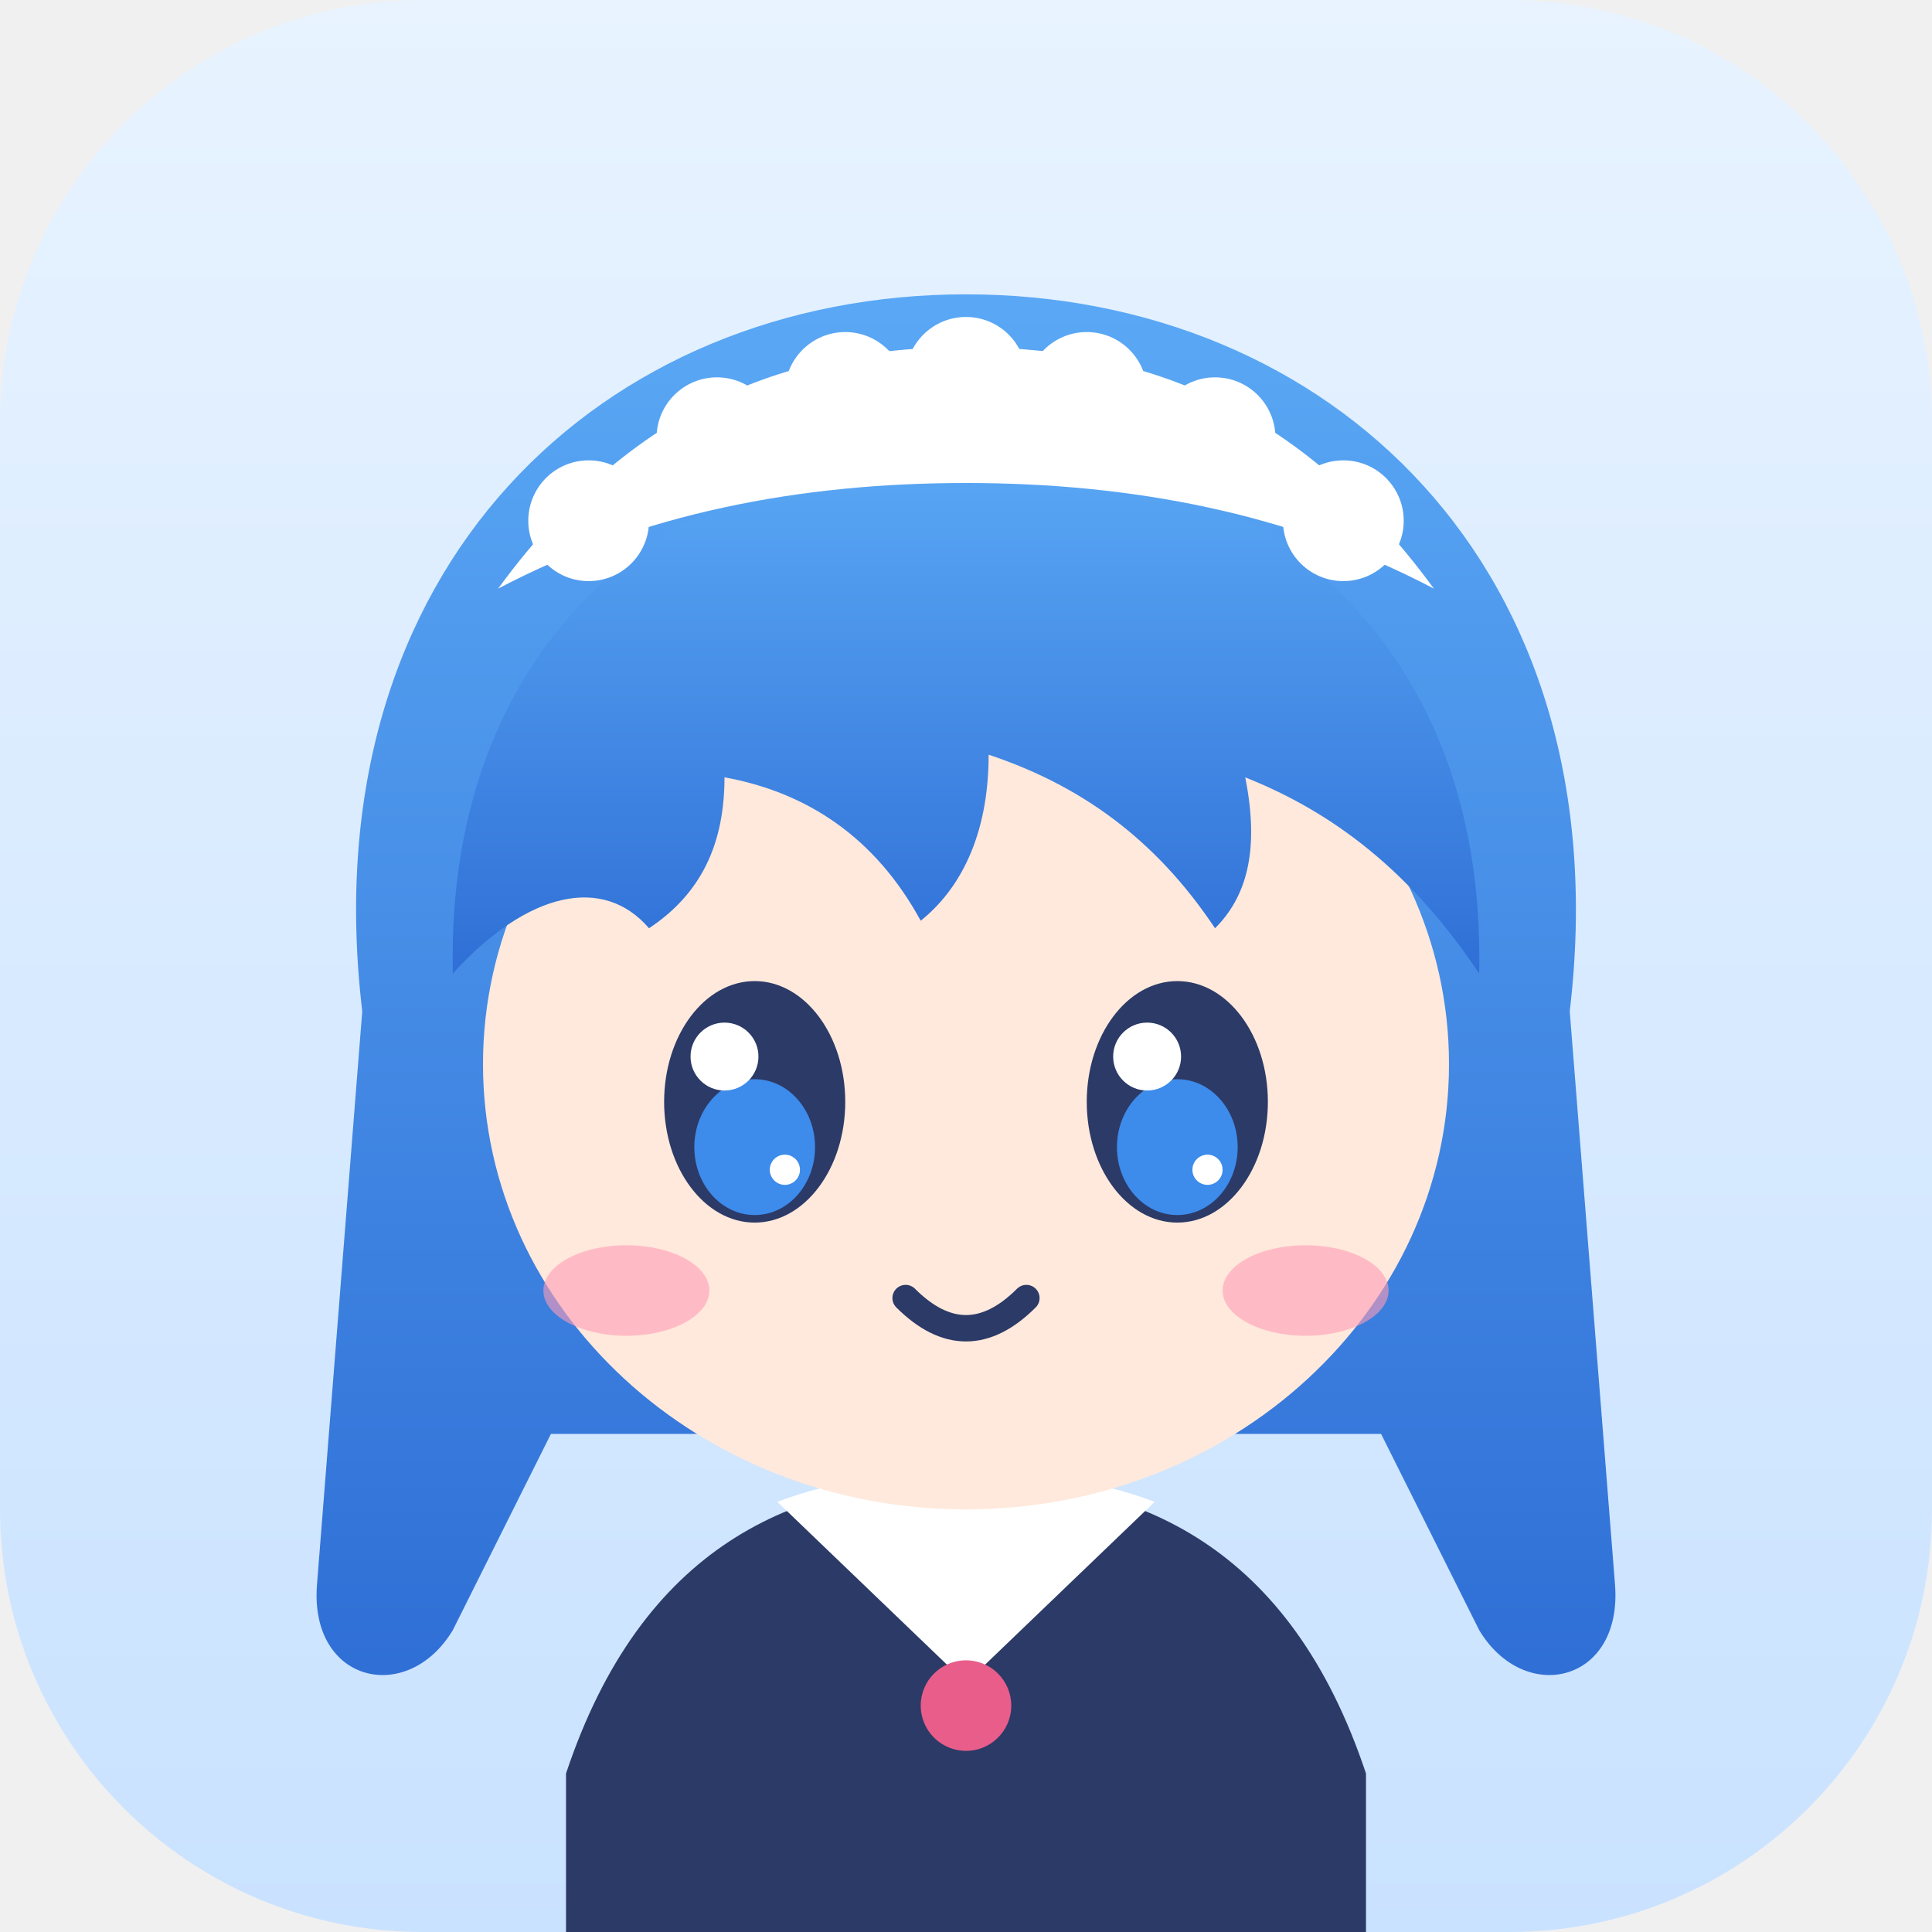
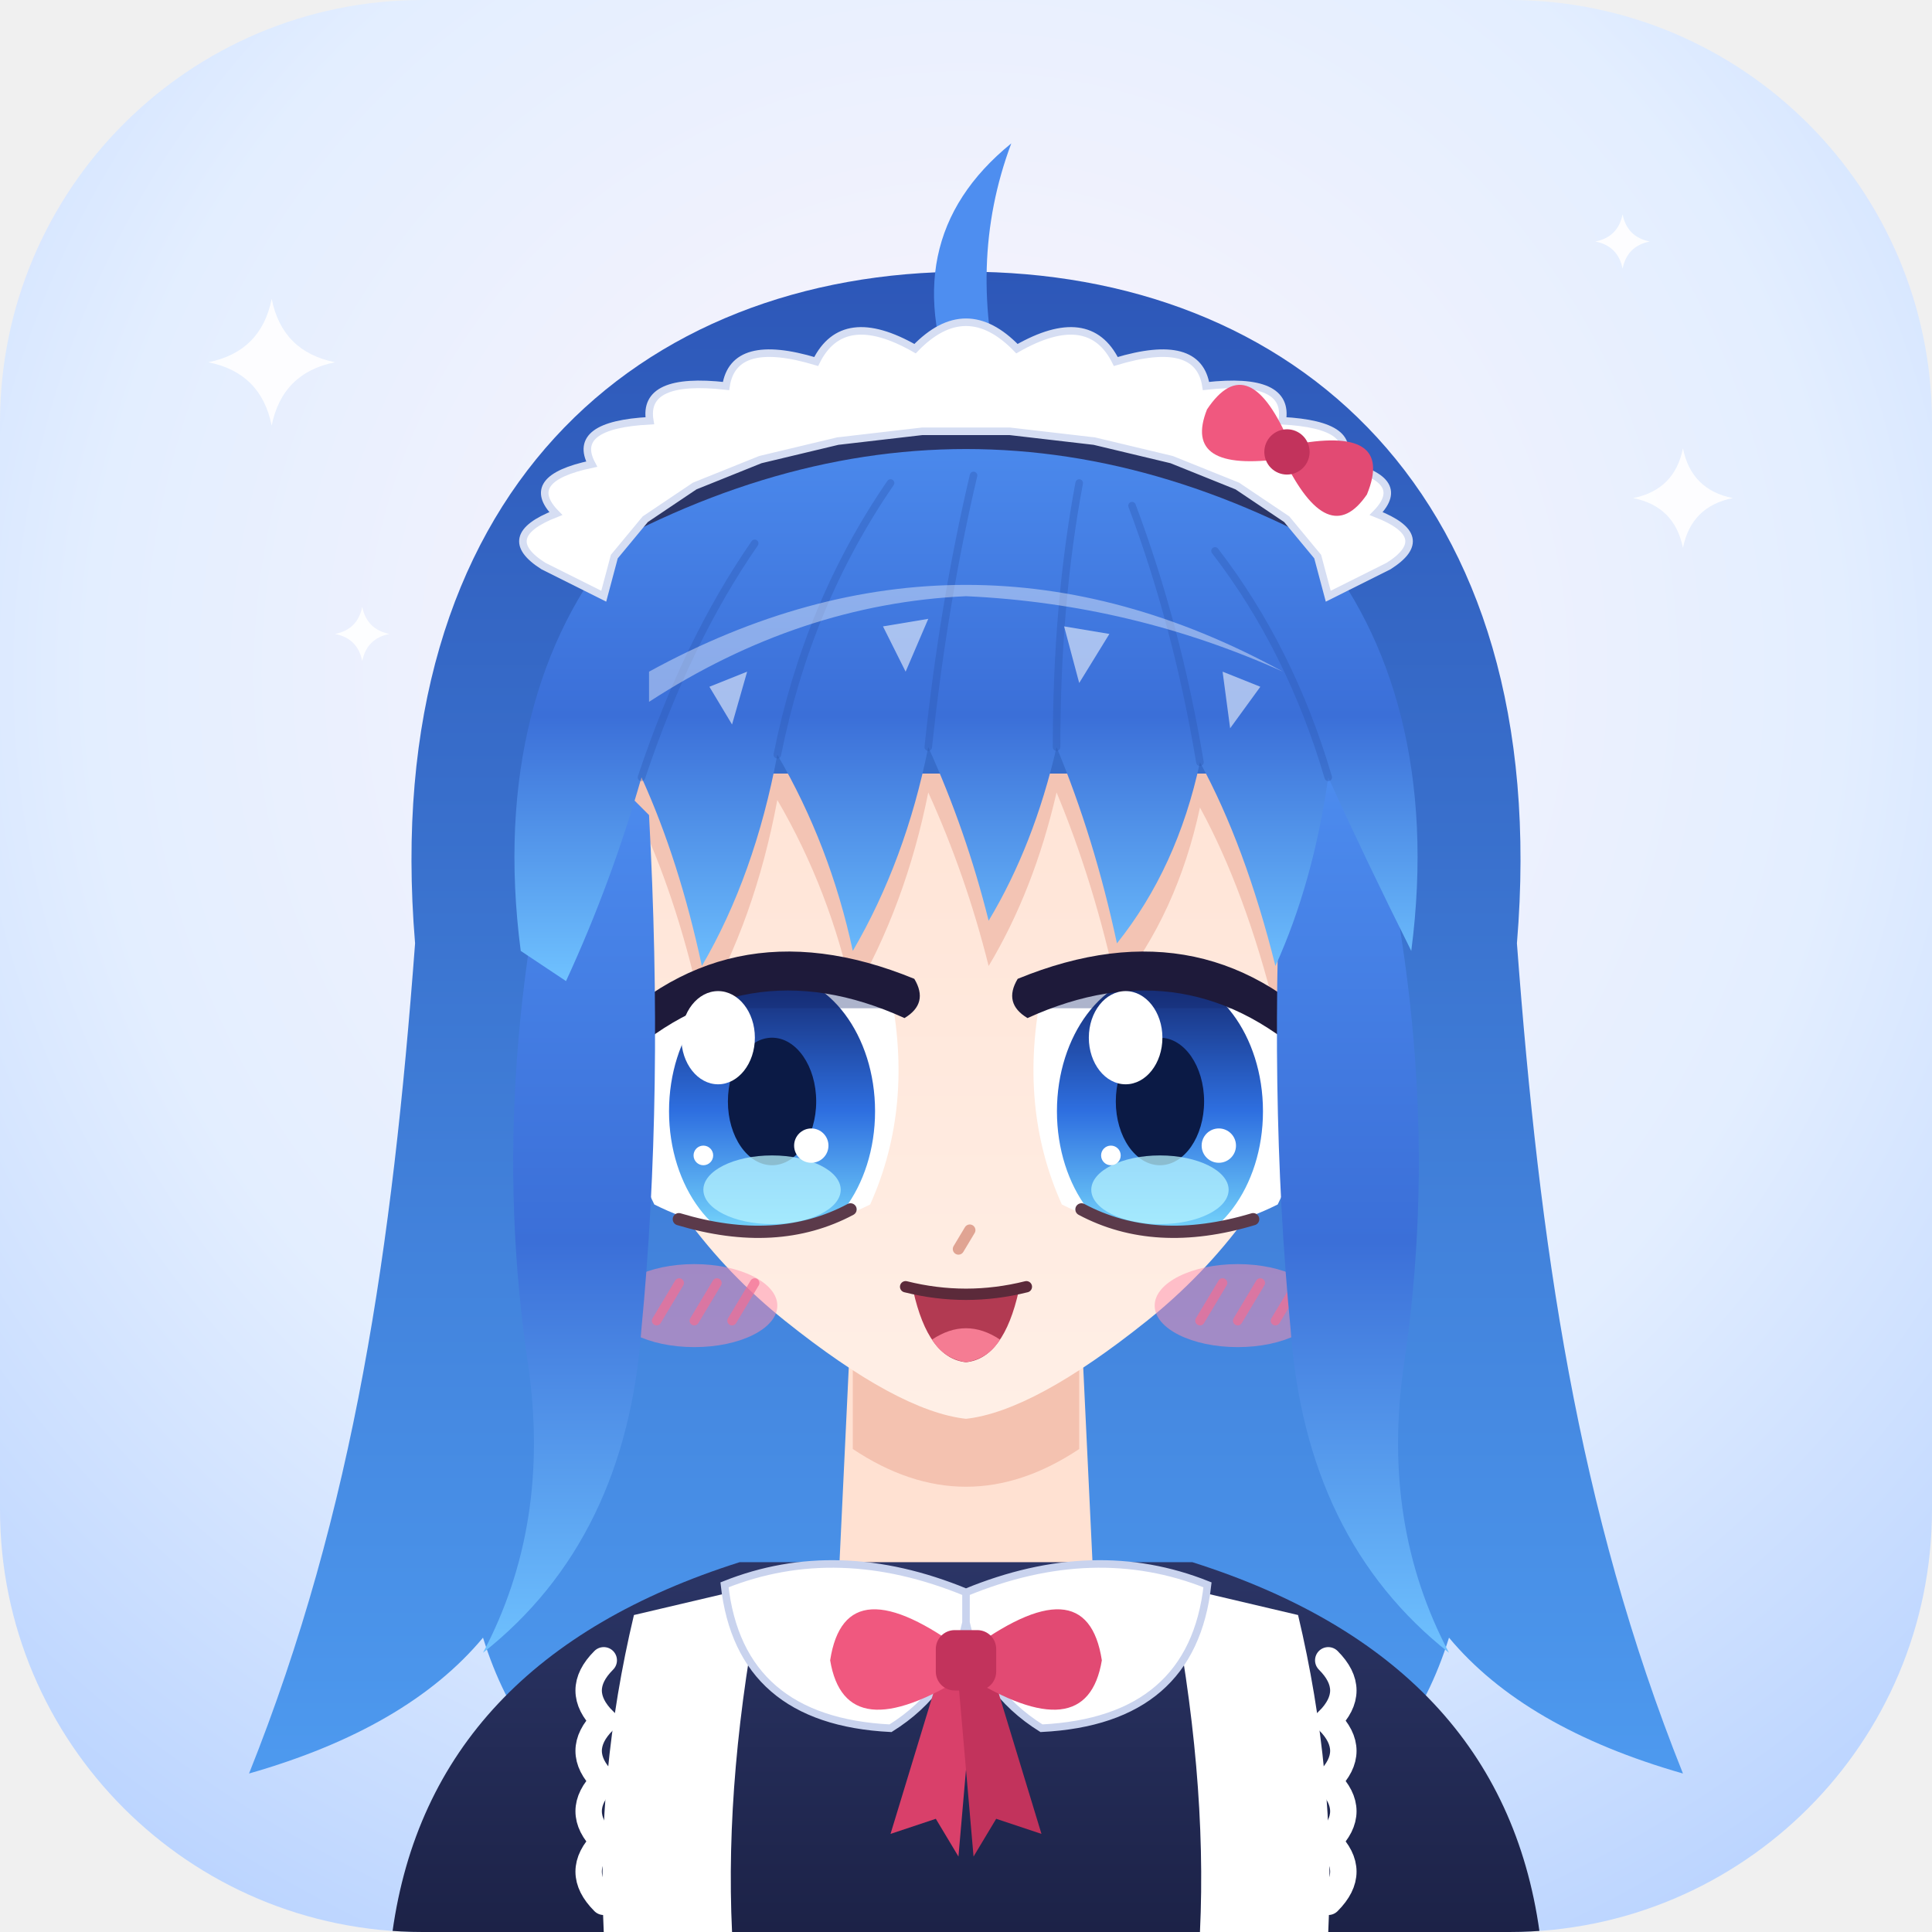
- <svg xmlns="http://www.w3.org/2000/svg" viewBox="0 0 512 512" width="512" height="512">
+ <svg xmlns="http://www.w3.org/2000/svg" xmlns:xlink="http://www.w3.org/1999/xlink" viewBox="0 0 512 512" width="512" height="512">
  <defs>
-     <linearGradient id="bg" x1="0" y1="0" x2="0" y2="1">
-       <stop offset="0" stop-color="#E8F3FF" />
-       <stop offset="1" stop-color="#C9E2FF" />
+     <radialGradient id="bg" cx="0.5" cy="0.35" r="0.75">
+       <stop offset="0" stop-color="#FFF6FB" />
+       <stop offset="0.6" stop-color="#E3EEFF" />
+       <stop offset="1" stop-color="#B9D3FF" />
+     </radialGradient>
+     <linearGradient id="hair" x1="0" y1="0" x2="0" y2="1">
+       <stop offset="0" stop-color="#4E8EF0" />
+       <stop offset="0.55" stop-color="#3B6FD8" />
+       <stop offset="1" stop-color="#6FC2FF" />
    </linearGradient>
-     <linearGradient id="hair" x1="0" y1="0" x2="0" y2="1">
-       <stop offset="0" stop-color="#5AA8F5" />
-       <stop offset="1" stop-color="#2F6FD6" />
+     <linearGradient id="hairBack" x1="0" y1="0" x2="0" y2="1">
+       <stop offset="0" stop-color="#2D57B8" />
+       <stop offset="1" stop-color="#4E9BF0" />
+     </linearGradient>
+     <linearGradient id="iris" x1="0" y1="0" x2="0" y2="1">
+       <stop offset="0" stop-color="#14286E" />
+       <stop offset="0.5" stop-color="#2E6FE0" />
+       <stop offset="1" stop-color="#7FE3FF" />
+     </linearGradient>
+     <linearGradient id="skin" x1="0" y1="0" x2="0" y2="1">
+       <stop offset="0" stop-color="#FFE4D6" />
+       <stop offset="1" stop-color="#FFEFE6" />
+     </linearGradient>
+     <linearGradient id="dress" x1="0" y1="0" x2="0" y2="1">
+       <stop offset="0" stop-color="#2B3566" />
+       <stop offset="1" stop-color="#1C2247" />
    </linearGradient>
    <clipPath id="tile">
      <rect width="512" height="512" rx="112" />
    </clipPath>
+     <path id="face" d="M150 205 C148 268 168 318 208 350 Q238 374 256 376 Q274 374 304 350 C344 318 364 268 362 205 Z" />
+     <clipPath id="faceClip">
+       <use xlink:href="#face" />
+     </clipPath>
+     <path id="bangs" d="M138 252 C126 160 180 104 256 104 C332 104 386 160 374 252 Q362 228 352 206 Q348 234 338 256 Q330 224 318 202 Q312 230 296 250 Q290 222 280 198 Q274 224 262 244 Q256 220 246 198 Q240 228 226 252 Q220 224 206 200 Q200 232 186 256 Q180 228 170 206 Q162 234 150 260 Z" />
+     <path id="eyeShape" d="M-28 -12 Q-4 -30 26 -20 Q31 4 22 24 Q0 35 -22 24 Q-31 6 -28 -12 Z" />
+     <clipPath id="eyeClip">
+       <use xlink:href="#eyeShape" />
+     </clipPath>
+     <g id="eye">
+       <use xlink:href="#eyeShape" fill="#FFFFFF" />
+       <g clip-path="url(#eyeClip)">
+         <ellipse cx="2" cy="5" rx="21" ry="28" fill="url(#iris)" />
+         <ellipse cx="2" cy="3" rx="9" ry="13" fill="#0B1A45" />
+         <ellipse cx="2" cy="21" rx="14" ry="7" fill="#B6F3FF" opacity="0.75" />
+         <rect x="-32" y="-32" width="64" height="16" fill="#14286E" opacity="0.35" />
+       </g>
+       <path d="M-35 -8 Q-8 -38 31 -22 Q34 -17 29 -14 Q-4 -29 -30 -4 Z" fill="#1E1A3A" />
+       <path d="M-31 -7 L-43 -17 L-35 -2 Z" fill="#1E1A3A" />
+       <path d="M-17 27 Q3 33 18 25" fill="none" stroke="#5B3A4A" stroke-width="2.5" stroke-linecap="round" />
+     </g>
+     <g id="eyeHi">
+       <ellipse cx="-9" cy="-10" rx="7.5" ry="9.5" />
+       <circle cx="10" cy="12" r="3.5" />
+       <circle cx="-12" cy="14" r="2" />
+     </g>
+     <path id="sparkle" d="M0 -12 Q2 -2 12 0 Q2 2 0 12 Q-2 2 -12 0 Q-2 -2 0 -12 Z" />
  </defs>
  <g clip-path="url(#tile)">
    <rect width="512" height="512" fill="url(#bg)" />
-     <path d="M96 268 C82 150 160 78 256 78 C352 78 430 150 416 268 L428 420 C430 446 404 452 392 432 L366 380 L146 380 L120 432 C108 452 82 446 84 420 Z" fill="url(#hair)" />
-     <path d="M150 470 C170 410 210 392 256 392 C302 392 342 410 362 470 L362 512 L150 512 Z" fill="#2B3A67" />
-     <path d="M206 398 L256 446 L306 398 C290 392 274 390 256 390 C238 390 222 392 206 398 Z" fill="#FFFFFF" />
-     <circle cx="256" cy="452" r="12" fill="#E85D8A" />
-     <ellipse cx="256" cy="282" rx="128" ry="118" fill="#FFE9DC" />
-     <path d="M120 258 C118 168 180 120 256 120 C332 120 394 168 392 258 C372 228 350 214 330 206 C334 226 330 238 322 246 C306 222 286 208 262 200 C262 222 254 236 244 244 C232 222 214 210 192 206 C192 226 184 238 172 246 C160 232 140 236 120 258 Z" fill="url(#hair)" />
-     <path d="M132 156 C170 104 214 92 256 92 C298 92 342 104 380 156 C342 136 300 128 256 128 C212 128 170 136 132 156 Z" fill="#FFFFFF" />
+     <g fill="#FFFFFF" opacity="0.9">
+       <use xlink:href="#sparkle" transform="translate(72 96) scale(1.4)" />
+       <use xlink:href="#sparkle" transform="translate(446 132) scale(1.1)" />
+       <use xlink:href="#sparkle" transform="translate(430 64) scale(0.6)" />
+       <use xlink:href="#sparkle" transform="translate(96 168) scale(0.6)" />
+     </g>
+     <path d="M110 250 C100 130 170 72 256 72 C342 72 412 130 402 250 C408 330 418 400 446 470 Q404 458 384 434 Q374 466 350 478 L162 478 Q138 466 128 434 Q108 458 66 470 C94 400 104 330 110 250 Z" fill="url(#hairBack)" />
+     <path d="M226 340 L286 340 L290 424 L222 424 Z" fill="#FFE1D2" />
+     <path d="M226 352 Q256 392 286 352 L286 384 Q256 404 226 384 Z" fill="#F4C2B0" />
+     <path d="M104 512 Q114 440 196 414 L316 414 Q398 440 408 512 Z" fill="url(#dress)" />
+     <path d="M168 428 Q158 470 160 512 L194 512 Q192 470 202 420 Z" fill="#FFFFFF" />
+     <path d="M344 428 Q354 470 352 512 L318 512 Q320 470 310 420 Z" fill="#FFFFFF" />
+     <path d="M160 440 q-8 8 0 16 q-8 8 0 16 q-8 8 0 16 q-8 8 0 16" fill="none" stroke="#FFFFFF" stroke-width="7" stroke-linecap="round" />
+     <path d="M352 440 q8 8 0 16 q8 8 0 16 q8 8 0 16 q8 8 0 16" fill="none" stroke="#FFFFFF" stroke-width="7" stroke-linecap="round" />
+     <path d="M256 422 Q222 408 192 420 Q196 456 236 458 Q252 448 256 430 Z" fill="#FFFFFF" />
+     <path d="M256 422 Q290 408 320 420 Q316 456 276 458 Q260 448 256 430 Z" fill="#FFFFFF" />
+     <path d="M256 422 Q222 408 192 420 Q196 456 236 458 Q252 448 256 430 Z M256 422 Q290 408 320 420 Q316 456 276 458 Q260 448 256 430 Z" fill="none" stroke="#C9D3EE" stroke-width="2" />
+     <path d="M250 440 L236 486 L248 482 L254 492 L258 446 Z" fill="#D9406A" />
+     <path d="M262 440 L276 486 L264 482 L258 492 L254 446 Z" fill="#C2335C" />
+     <path d="M256 438 Q224 414 220 440 Q224 464 256 444 Z" fill="#F0587F" />
+     <path d="M256 438 Q288 414 292 440 Q288 464 256 444 Z" fill="#E24A73" />
+     <rect x="248" y="432" width="16" height="16" rx="5" fill="#C2335C" />
+     <use xlink:href="#face" fill="url(#skin)" />
+     <g clip-path="url(#faceClip)">
+       <use xlink:href="#bangs" transform="translate(0 12)" fill="#F3C4B4" />
+     </g>
+     <ellipse cx="184" cy="346" rx="22" ry="11" fill="#FF8FAE" opacity="0.5" />
+     <ellipse cx="328" cy="346" rx="22" ry="11" fill="#FF8FAE" opacity="0.5" />
+     <g stroke="#F26D93" stroke-width="2.5" stroke-linecap="round" opacity="0.7">
+       <path d="M174 350 l6 -10 M184 350 l6 -10 M194 350 l6 -10" />
+       <path d="M318 350 l6 -10 M328 350 l6 -10 M338 350 l6 -10" />
+     </g>
+     <use xlink:href="#eye" transform="translate(202 288) scale(1.3)" />
+     <use xlink:href="#eye" transform="translate(310 288) scale(-1.3 1.3)" />
    <g fill="#FFFFFF">
-       <circle cx="156" cy="138" r="16" />
-       <circle cx="190" cy="116" r="16" />
-       <circle cx="224" cy="104" r="16" />
-       <circle cx="256" cy="100" r="16" />
-       <circle cx="288" cy="104" r="16" />
-       <circle cx="322" cy="116" r="16" />
-       <circle cx="356" cy="138" r="16" />
+       <use xlink:href="#eyeHi" transform="translate(202 288) scale(1.3)" />
+       <use xlink:href="#eyeHi" transform="translate(310 288) scale(1.3)" />
    </g>
-     <g>
-       <ellipse cx="200" cy="292" rx="24" ry="32" fill="#2B3A67" />
-       <ellipse cx="312" cy="292" rx="24" ry="32" fill="#2B3A67" />
-       <ellipse cx="200" cy="304" rx="16" ry="18" fill="#3D8BEB" />
-       <ellipse cx="312" cy="304" rx="16" ry="18" fill="#3D8BEB" />
-       <circle cx="192" cy="280" r="9" fill="#FFFFFF" />
-       <circle cx="304" cy="280" r="9" fill="#FFFFFF" />
-       <circle cx="208" cy="310" r="4" fill="#FFFFFF" />
-       <circle cx="320" cy="310" r="4" fill="#FFFFFF" />
+     <path d="M257 326 l-3 5" stroke="#E0A493" stroke-width="3" stroke-linecap="round" />
+     <path d="M242 342 Q256 342 270 342 Q266 360 256 361 Q246 360 242 342 Z" fill="#B23A52" />
+     <path d="M247 355 Q256 349 265 355 Q262 360 256 361 Q250 360 247 355 Z" fill="#F57C93" />
+     <path d="M240 341 Q256 345 272 341" fill="none" stroke="#5B2A3A" stroke-width="3" stroke-linecap="round" />
+     <path d="M152 196 Q128 282 140 362 Q146 404 128 438 Q166 408 170 352 Q176 290 172 216 Z" fill="url(#hair)" />
+     <path d="M360 196 Q384 282 372 362 Q366 404 384 438 Q346 408 342 352 Q336 290 340 216 Z" fill="url(#hair)" />
+     <use xlink:href="#bangs" fill="url(#hair)" />
+     <g fill="none" stroke="#2A56B0" stroke-width="2" stroke-linecap="round" opacity="0.35">
+       <path d="M206 200 Q214 160 236 128" />
+       <path d="M246 198 Q250 160 258 126" />
+       <path d="M280 198 Q280 160 286 128" />
+       <path d="M318 202 Q312 166 300 134" />
+       <path d="M170 206 Q182 170 200 144" />
+       <path d="M352 206 Q342 172 322 146" />
    </g>
-     <ellipse cx="166" cy="342" rx="22" ry="12" fill="#FF9DB5" opacity="0.6" />
-     <ellipse cx="346" cy="342" rx="22" ry="12" fill="#FF9DB5" opacity="0.6" />
-     <path d="M240 344 Q256 360 272 344" fill="none" stroke="#2B3A67" stroke-width="7" stroke-linecap="round" />
+     <path d="M172 178 Q256 132 340 178 Q300 160 256 158 Q212 160 172 186 Z" fill="#FFFFFF" opacity="0.4" />
+     <g fill="#FFFFFF" opacity="0.55">
+       <path d="M188 182 l10 -4 l-4 14 Z" />
+       <path d="M234 166 l12 -2 l-6 14 Z" />
+       <path d="M282 166 l12 2 l-8 13 Z" />
+       <path d="M324 178 l10 4 l-8 11 Z" />
+     </g>
+     <path d="M254 106 Q236 64 268 38 Q256 70 266 106 Z" fill="#4E8EF0" />
+     <path d="M148 152 Q256 64 364 152 Q256 86 148 152 Z" fill="#2B3566" />
+     <path d="M144.0 150.0 Q131.7 142.2 147.3 136.1 Q138.3 126.9 156.8 123.0 Q151.3 112.6 172.2 111.5 Q170.2 99.8 192.4 102.3 Q194.4 89.2 216.3 95.8 Q223.4 81.5 242.5 92.4 Q256.0 78.4 269.5 92.4 Q288.6 81.5 295.7 95.8 Q317.6 89.2 319.6 102.3 Q341.8 99.8 339.8 111.5 Q360.7 112.6 355.2 123.0 Q373.7 126.9 364.7 136.1 Q380.3 142.2 368.0 150.0 L352.0 158.0 L349.2 147.5 L341.0 137.6 L327.9 128.8 L310.5 121.8 L290.0 116.9 L267.6 114.3 L244.4 114.3 L222.0 116.9 L201.5 121.8 L184.1 128.8 L171.0 137.6 L162.8 147.5 L160.0 158.0 Z" fill="#FFFFFF" stroke="#D6DEF3" stroke-width="2" />
+     <g transform="translate(342 118) rotate(28)">
+       <path d="M0 0 Q-22 -18 -24 2 Q-22 20 0 4 Z" fill="#F0587F" />
+       <path d="M0 0 Q22 -18 24 2 Q22 20 0 4 Z" fill="#E24A73" />
+       <circle cx="0" cy="2" r="6" fill="#C2335C" />
+     </g>
  </g>
</svg>
